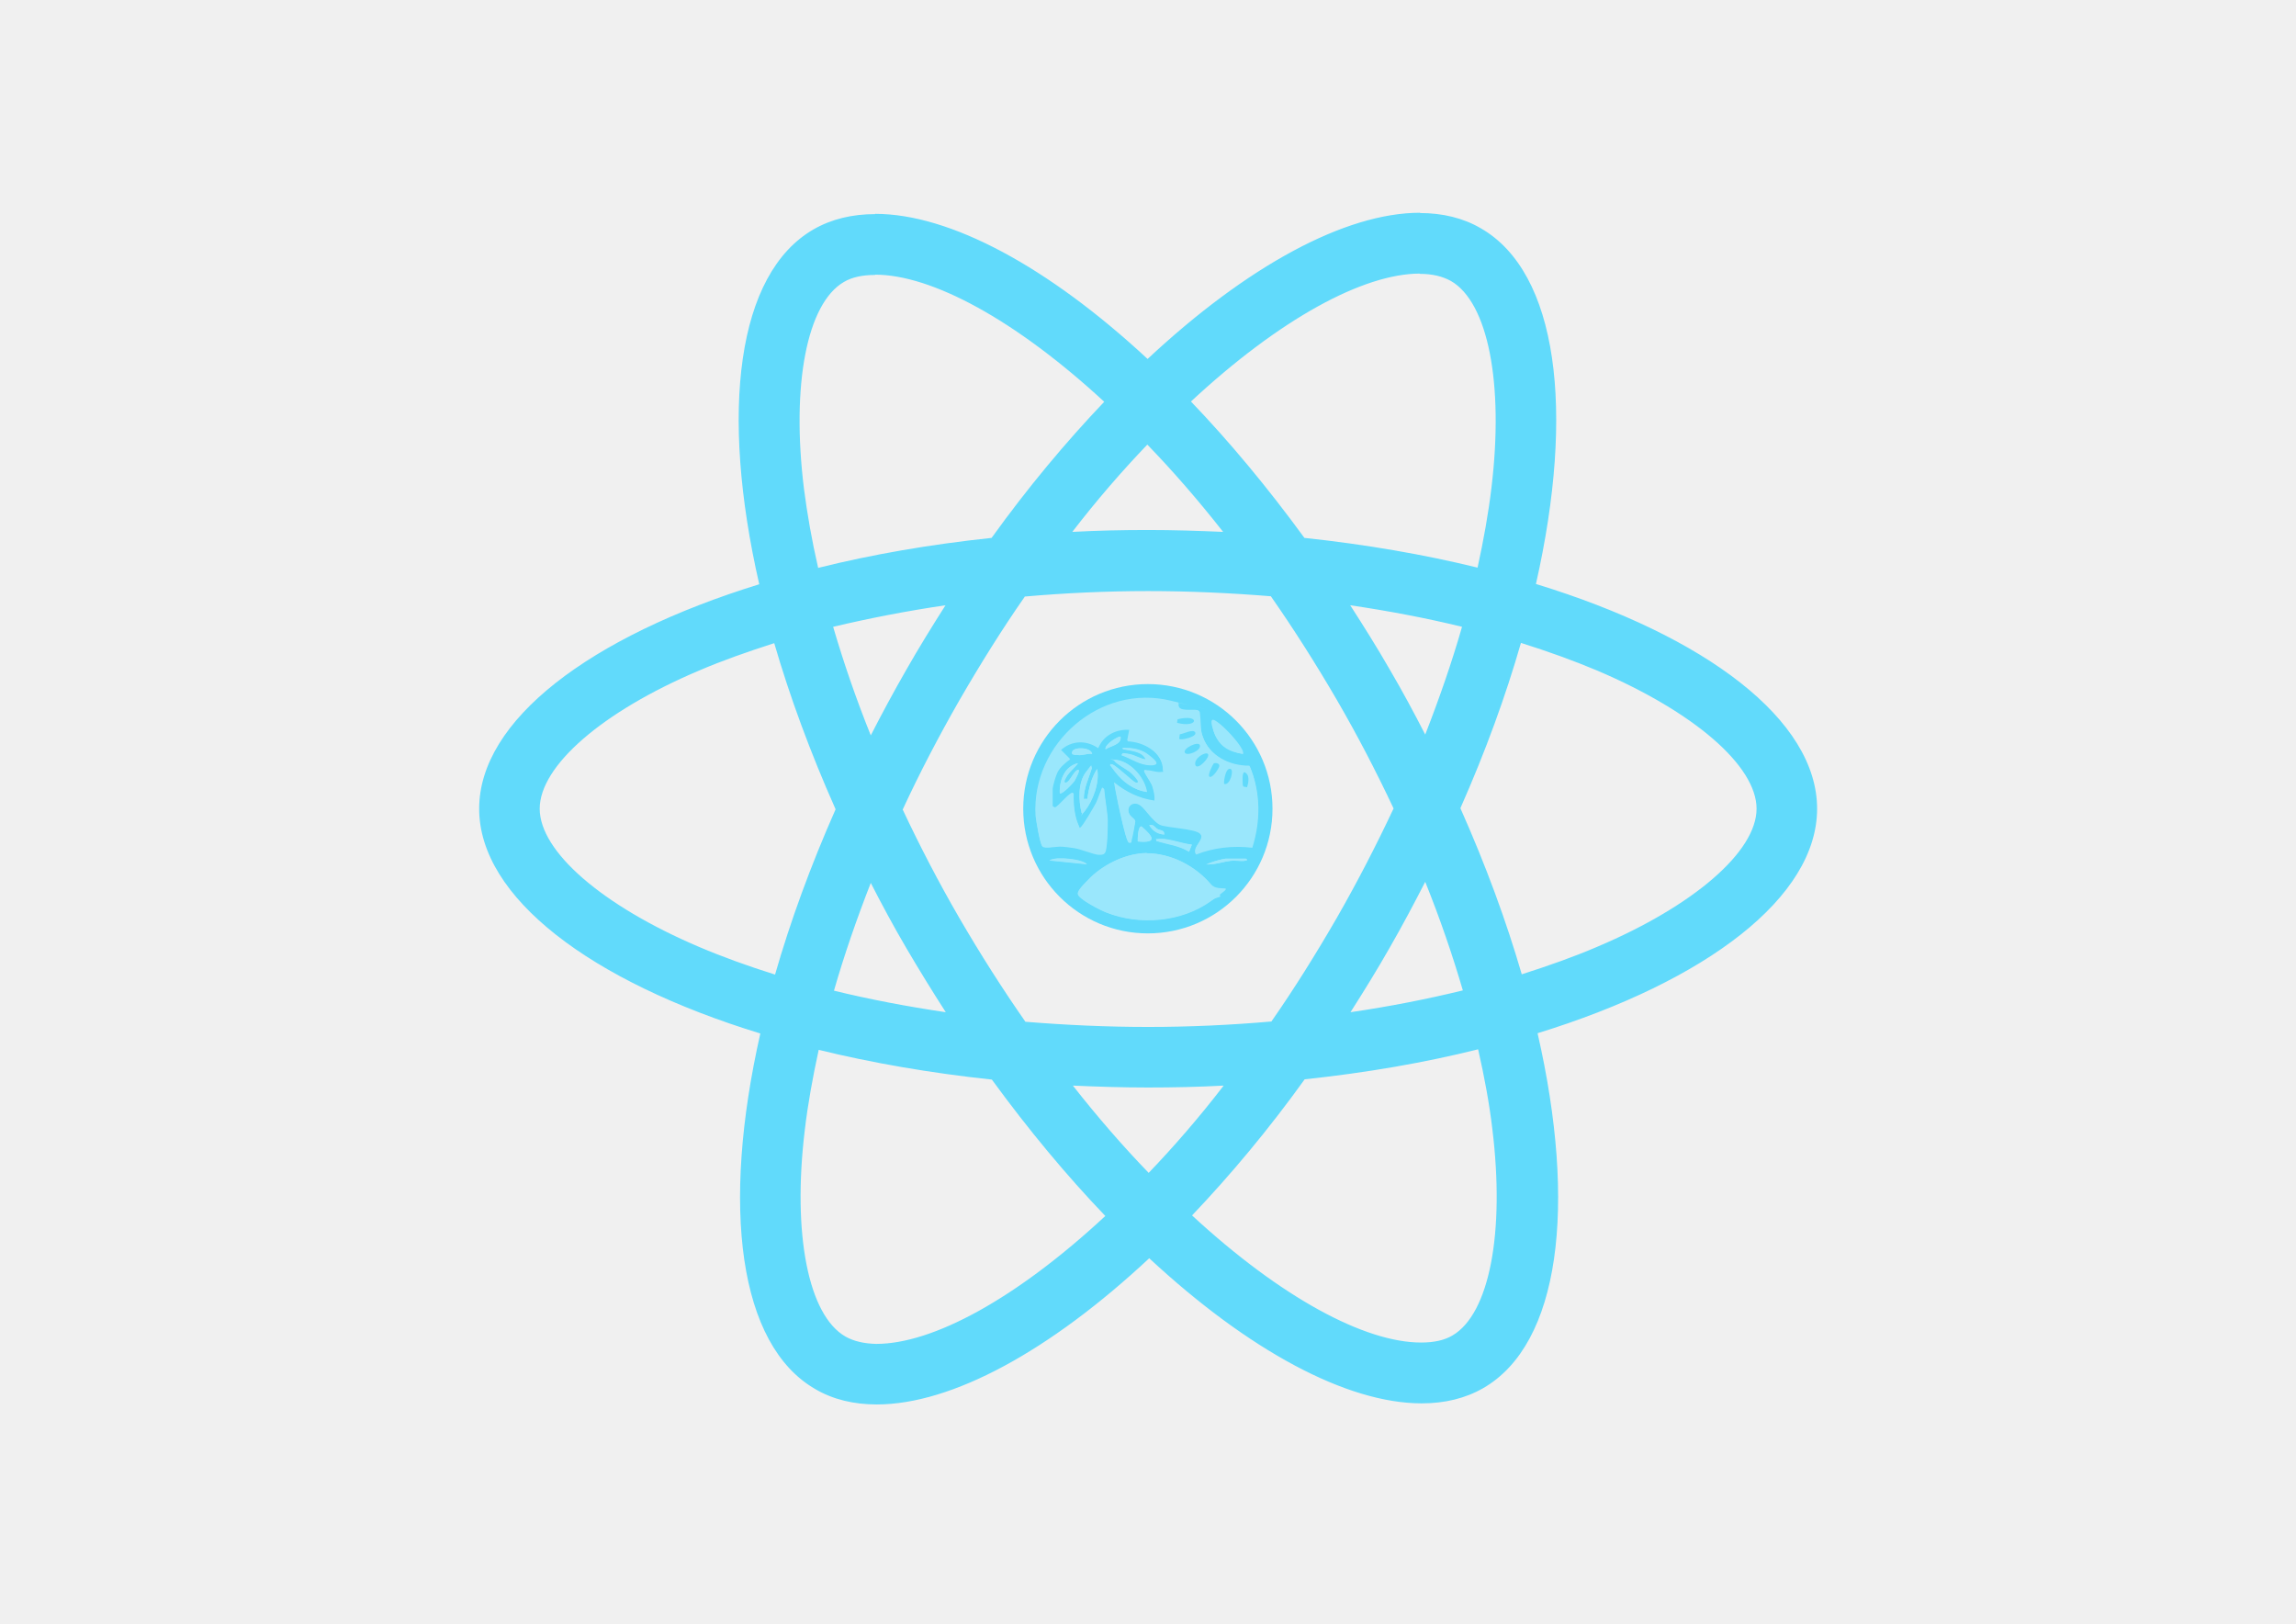
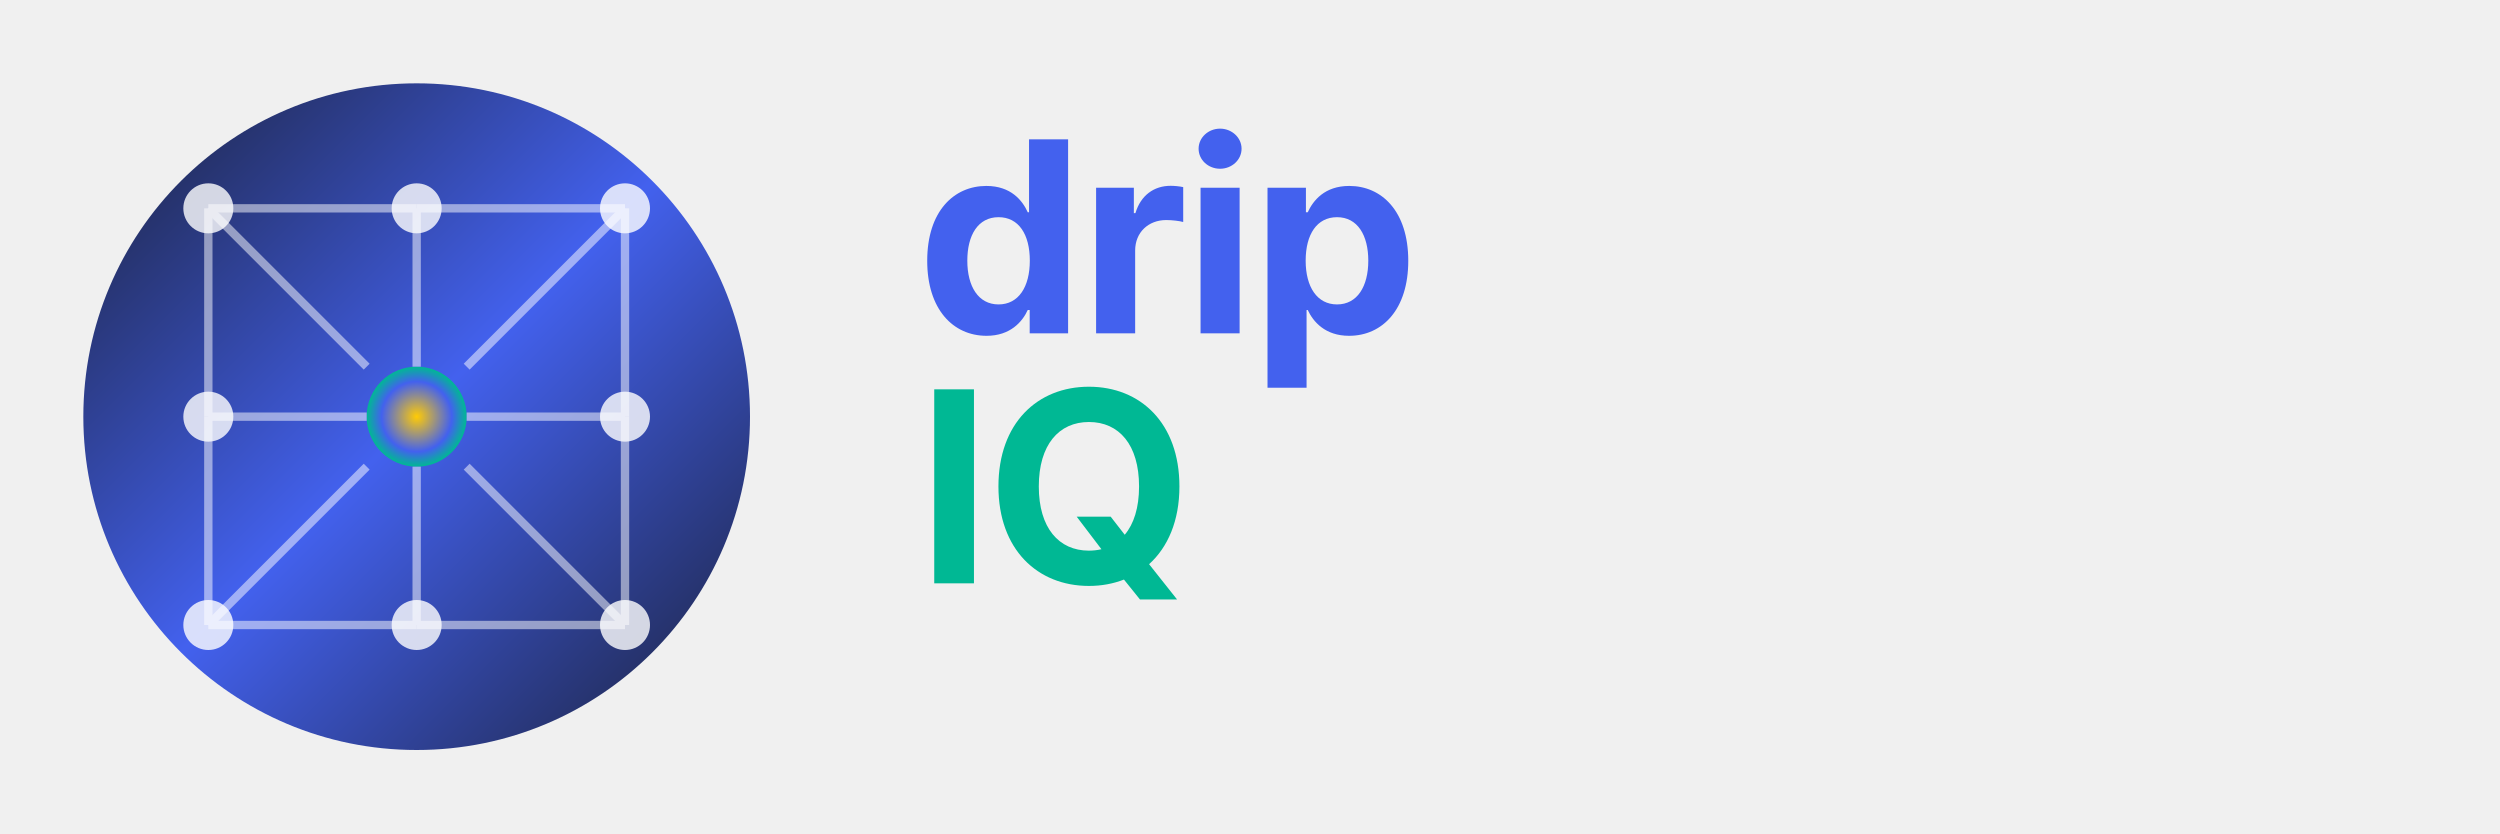
- <svg xmlns="http://www.w3.org/2000/svg" id="Layer_1" version="1.1" viewBox="0 0 841.9 595.3">
+ <svg xmlns="http://www.w3.org/2000/svg" id="DripIQ_Logo" version="1.1" viewBox="0 0 300 100">
  <defs>
-     <style>
-       .st0 {
-         fill: #9ae7fc;
-       }
- 
-       .st1 {
-         fill: #61dafb;
-       }
-     </style>
+     <linearGradient id="logoBackground" x1="0%" y1="0%" x2="100%" y2="100%">
+       <stop offset="0%" style="stop-color:#1A1F36" />
+       <stop offset="50%" style="stop-color:#4361EE" />
+       <stop offset="100%" style="stop-color:#1A1F36" />
+     </linearGradient>
+     <radialGradient id="centerNodeGradient" cx="50%" cy="50%" r="50%">
+       <stop offset="0%" style="stop-color:#FFCB05" />
+       <stop offset="70%" style="stop-color:#4361EE" />
+       <stop offset="100%" style="stop-color:#00B894" />
+     </radialGradient>
  </defs>
-   <g>
-     <path class="st1" d="M666.3,296.5c0-32.5-40.7-63.3-103.1-82.4,14.4-63.6,8-114.2-20.2-130.4-6.5-3.8-14.1-5.6-22.4-5.6v22.3c4.6,0,8.3.9,11.4,2.6,13.6,7.8,19.5,37.5,14.9,75.7-1.1,9.4-2.9,19.3-5.1,29.4-19.6-4.8-41-8.5-63.5-10.9-13.5-18.5-27.5-35.3-41.6-50,32.6-30.3,63.2-46.9,84-46.9v-22.3c-27.5,0-63.5,19.6-99.9,53.6-36.4-33.8-72.4-53.2-99.9-53.2v22.3c20.7,0,51.4,16.5,84,46.6-14,14.7-28,31.4-41.3,49.9-22.6,2.4-44,6.1-63.6,11-2.3-10-4-19.7-5.2-29-4.7-38.2,1.1-67.9,14.6-75.8,3-1.8,6.9-2.6,11.5-2.6v-22.3c-8.4,0-16,1.8-22.6,5.6-28.1,16.2-34.4,66.7-19.9,130.1-62.2,19.2-102.7,49.9-102.7,82.3s40.7,63.3,103.1,82.4c-14.4,63.6-8,114.2,20.2,130.4,6.5,3.8,14.1,5.6,22.5,5.6,27.5,0,63.5-19.6,99.9-53.6,36.4,33.8,72.4,53.2,99.9,53.2,8.4,0,16-1.8,22.6-5.6,28.1-16.2,34.4-66.7,19.9-130.1,62-19.1,102.5-49.9,102.5-82.3zm-130.2-66.7c-3.7,12.9-8.3,26.2-13.5,39.5-4.1-8-8.4-16-13.1-24-4.6-8-9.5-15.8-14.4-23.4,14.2,2.1,27.9,4.7,41,7.9zm-45.8,106.5c-7.8,13.5-15.8,26.3-24.1,38.2-14.9,1.3-30,2-45.2,2s-30.2-.7-45-1.9c-8.3-11.9-16.4-24.6-24.2-38-7.6-13.1-14.5-26.4-20.8-39.8,6.2-13.4,13.2-26.8,20.7-39.9,7.8-13.5,15.8-26.3,24.1-38.2,14.9-1.3,30-2,45.2-2s30.2.7,45,1.9c8.3,11.9,16.4,24.6,24.2,38,7.6,13.1,14.5,26.4,20.8,39.8-6.3,13.4-13.2,26.8-20.7,39.9zm32.3-13c5.4,13.4,10,26.8,13.8,39.8-13.1,3.2-26.9,5.9-41.2,8,4.9-7.7,9.8-15.6,14.4-23.7,4.6-8,8.9-16.1,13-24.1zm-101.4,106.7c-9.3-9.6-18.6-20.3-27.8-32,9,.4,18.2.7,27.5.7s18.7-.2,27.8-.7c-9,11.7-18.3,22.4-27.5,32zm-74.4-58.9c-14.2-2.1-27.9-4.7-41-7.9,3.7-12.9,8.3-26.2,13.5-39.5,4.1,8,8.4,16,13.1,24s9.5,15.8,14.4,23.4zm73.9-208.1c9.3,9.6,18.6,20.3,27.8,32-9-.4-18.2-.7-27.5-.7s-18.7.2-27.8.7c9-11.7,18.3-22.4,27.5-32zm-74,58.9c-4.9,7.7-9.8,15.6-14.4,23.7-4.6,8-8.9,16-13,24-5.4-13.4-10-26.8-13.8-39.8,13.1-3.1,26.9-5.8,41.2-7.9zm-90.5,125.2c-35.4-15.1-58.3-34.9-58.3-50.6s22.9-35.6,58.3-50.6c8.6-3.7,18-7,27.7-10.1,5.7,19.6,13.2,40,22.5,60.9-9.2,20.8-16.6,41.1-22.2,60.6-9.9-3.1-19.3-6.5-28-10.2zm53.8,142.9c-13.6-7.8-19.5-37.5-14.9-75.7,1.1-9.4,2.9-19.3,5.1-29.4,19.6,4.8,41,8.5,63.5,10.9,13.5,18.5,27.5,35.3,41.6,50-32.6,30.3-63.2,46.9-84,46.9-4.5-.1-8.3-1-11.3-2.7zm237.2-76.2c4.7,38.2-1.1,67.9-14.6,75.8-3,1.8-6.9,2.6-11.5,2.6-20.7,0-51.4-16.5-84-46.6,14-14.7,28-31.4,41.3-49.9,22.6-2.4,44-6.1,63.6-11,2.3,10.1,4.1,19.8,5.2,29.1zm38.5-66.7c-8.6,3.7-18,7-27.7,10.1-5.7-19.6-13.2-40-22.5-60.9,9.2-20.8,16.6-41.1,22.2-60.6,9.9,3.1,19.3,6.5,28.1,10.2,35.4,15.1,58.3,34.9,58.3,50.6,0,15.7-23,35.6-58.4,50.6zm-264.9-268.7z" />
-     <circle class="st1" cx="420.9" cy="296.5" r="45.7" />
-     <path class="st1" d="M520.5,78.1" />
+   <g id="logoIcon">
+     <circle cx="50" cy="50" r="40" fill="url(#logoBackground)" />
+     <circle cx="25" cy="25" r="3" fill="white" opacity="0.8" />
+     <circle cx="50" cy="25" r="3" fill="white" opacity="0.8" />
+     <circle cx="75" cy="25" r="3" fill="white" opacity="0.8" />
+     <circle cx="25" cy="50" r="3" fill="white" opacity="0.8" />
+     <circle cx="50" cy="50" r="6" fill="url(#centerNodeGradient)" />
+     <circle cx="75" cy="50" r="3" fill="white" opacity="0.8" />
+     <circle cx="25" cy="75" r="3" fill="white" opacity="0.8" />
+     <circle cx="50" cy="75" r="3" fill="white" opacity="0.8" />
+     <circle cx="75" cy="75" r="3" fill="white" opacity="0.8" />
+     <g stroke="white" stroke-width="1" opacity="0.5" fill="none">
+       <line x1="25" y1="25" x2="50" y2="25" />
+       <line x1="50" y1="25" x2="75" y2="25" />
+       <line x1="25" y1="50" x2="44" y2="50" />
+       <line x1="56" y1="50" x2="75" y2="50" />
+       <line x1="25" y1="75" x2="50" y2="75" />
+       <line x1="50" y1="75" x2="75" y2="75" />
+       <line x1="25" y1="25" x2="25" y2="50" />
+       <line x1="25" y1="50" x2="25" y2="75" />
+       <line x1="50" y1="25" x2="50" y2="44" />
+       <line x1="50" y1="56" x2="50" y2="75" />
+       <line x1="75" y1="25" x2="75" y2="50" />
+       <line x1="75" y1="50" x2="75" y2="75" />
+       <line x1="25" y1="25" x2="44" y2="44" />
+       <line x1="56" y1="44" x2="75" y2="25" />
+       <line x1="25" y1="75" x2="44" y2="56" />
+       <line x1="56" y1="56" x2="75" y2="75" />
+     </g>
  </g>
-   <circle class="st0" cx="420.8" cy="296.6" r="43" />
-   <path class="st1" d="M466.1,296.6c0,25-20.2,45.2-45.2,45.2s-45.2-20.2-45.2-45.2,20.2-45.2,45.2-45.2,45.2,20.2,45.2,45.2ZM386,295.6v-6.3c0-1.1,1.2-5.1,1.8-6.2,1-1.9,2.9-3.5,4.6-4.7l-3.4-3.4c4-3.6,9.4-3.7,13.7-.7,1.9-4.7,6.6-7.1,11.6-6.7l-.8,4.2c5.9.2,13.1,4.1,13.1,10.8s0,.5-.7.7c-1.7.3-3.4-.4-5-.6s-1.2-.4-1.2.3,2.5,4.1,3,5.5,1,3.5.8,5.3c-5.6-.8-10.5-3.2-14.8-6.7.3,2.6,4.1,21.7,5.3,21.9s.8-.6,1-1.1,1.3-6.3,1.3-6.7c0-1-1.7-1.8-2.2-2.8-1.2-2.7,1.3-4.7,3.7-3.3s5.2,6.2,7.5,7.3,13,1.4,14.8,3.3-2.9,4.6-1.5,7.6c6.7-2.6,13.5-3.3,20.6-2.5,3.1-9.7,3.1-20.3-.9-29.8-7.3,0-14.7-3.6-17.2-10.8-2.5-7.2-.7-8.6-1.3-9.3-.8-1-6.3.6-7.4-1.5s.3-1.1-.2-1.4-1.9-.6-2.6-.8c-26-6.4-51.3,15.7-49.7,42.1,0,1.6,1.6,10.3,2.4,11.1s4.8,0,6.3,0,3.7.3,5,.5c2.9.4,7.2,2.4,9.4,2.5s2.4-.8,2.7-2.4c.4-2.6.5-7.4.5-10.1s-1-7.8-1.3-11.6c-.9-.2-.7,0-.9.5-.7,1.3-1.1,3.2-1.9,4.8s-5.2,8.7-5.7,9-.7-.5-.8-.8c-1.6-3.5-2-7.9-1.9-11.8-.9-1-5.4,4.9-6.7,5.3l-.8-.4v-.3h-.2ZM455.6,276.4c1.1-1.2-6-8.9-7.2-10-3-2.7-5.4-4.5-3.5,1.4s5.7,7.8,10.6,8.5h.1ZM410.9,270.1c-.4-.5-6.1,2.9-5.5,4.6,1.9-1.3,5.9-1.7,5.5-4.6ZM400.4,276.4c-.3-2.4-6.3-2.7-7.2-1s1.6,1.4,1.9,1.4c1.8.3,3.5-.6,5.2-.4h.1ZM411.3,276.8c3.8,1.3,6.6,3.6,10.9,3.7s0-3-1.2-3.9c-2.2-1.7-5.1-2.4-7.8-2.4s-1.6-.3-1.4.4c2.8.6,7.3.7,8.4,3.8-2.3-.3-3.9-1.6-6.2-2s-2.5-.5-2.6.3h0ZM420.6,290.3c-.8-5.1-5.7-10.8-10.9-11.6s-1.3-.4-.8.5,4.7,3.2,5.7,4,4.5,4.2,2.1,3.8-8.4-7.8-9.4-6.7c.2.9,1.1,1.9,1.7,2.7,3,3.8,6.9,6.8,11.8,7.4h-.2ZM395.3,279.8c-5,1.1-6.9,6.3-6.7,11,.7.8,5-3.8,5.4-4.5s2.7-4.6,1.1-4-2.9,4.4-4.2,4.6.2-2.1.4-2.5c1.1-1.6,2.9-3.1,4-4.6h0ZM400.4,281.5c-.4-.5-2,1.3-2.3,1.7-2.9,3.9-2.6,10.2-1.5,14.8.8.2.8-.3,1.2-.7,3-3.8,5.5-10.5,4.5-15.4-2.1,3.1-3.1,7.3-3.6,11h-1.3c0-4,1.9-7.7,3-11.4h0ZM426.9,305.9c0-1.7-1.7-1.4-2.5-1.9s-1.3-1.9-3-1.4c1.3,2.1,3,3.2,5.5,3.4h0ZM417.2,308.5c7.6.7,5.5-1.9,1.4-5.5-1.3-.3-1.5,4.5-1.4,5.5ZM437,309.7c-3.5-.3-7.8-2-11.2-2.1s-1.3,0-1.9.7c4,1.3,8.4,1.7,12.1,4l1-2.5h0ZM420.5,312.8c-7.3,0-15.1,3.7-20.4,8.8s-4.8,5.3-4.8,6.2c0,1.8,8.6,6.2,10.5,6.8,12.1,4.8,27.5,3.5,38.2-4.2s3.1-2.7,0-6.2c-5.7-6.6-14.7-11.4-23.4-11.3h-.1ZM398.7,316.9c-1.4-1.4-5-1.9-7-2.1s-5.3-.3-6.9.6l13.9,1.4h0ZM456.9,314.8h-7.4c-.9,0-4.9,1.1-6,1.6s-.8.6,0,.5c2.4,0,5.1-1,7.6-1.3s3.5.2,5.1,0,1.3-.3.6-.8h0Z" />
-   <path class="st0" d="M386,295.6l.8.4c1.3-.3,5.8-6.2,6.7-5.3,0,3.9.3,8.3,1.9,11.8s0,1.2.8.8,5.1-7.8,5.7-9,1.3-3.5,1.9-4.8,0-.7.9-.5c.3,3.8,1.2,7.8,1.3,11.6s0,7.5-.5,10.1-1.1,2.4-2.7,2.4-6.5-2.1-9.4-2.5-3.7-.5-5-.5-5.4,1.1-6.3,0-2.2-9.5-2.4-11.1c-1.5-26.4,23.7-48.5,49.7-42.1s2.2.4,2.6.8,0,1,.2,1.4c1.1,2,6.5.5,7.4,1.5s.4,6.9,1.3,9.3c2.5,7.2,10,10.9,17.2,10.8,4,9.4,4,20.1.9,29.8-7.2-.7-13.9,0-20.6,2.5-1.3-3.1,4.1-5.1,1.5-7.6s-11.8-1.9-14.8-3.3-5.4-6.1-7.5-7.3-4.9.6-3.7,3.3,2.1,1.8,2.2,2.8-1,6.2-1.3,6.7-.3,1.3-1,1.1c-1.1-.3-5-19.3-5.3-21.9,4.3,3.5,9.2,5.9,14.8,6.7.2-1.9-.3-3.5-.8-5.3s-3-5.1-3-5.5c0-.8.9-.3,1.2-.3,1.6,0,3.3.8,5,.6s.7.3.7-.7c0-6.6-7.2-10.6-13.1-10.8l.8-4.2c-5.1-.3-9.6,2-11.6,6.7-4.3-3-9.8-3-13.7.7l3.4,3.4c-1.8,1.3-3.5,2.8-4.6,4.7s-1.8,5.1-1.8,6.2v6.6h.2ZM431.6,265c7.8,2.1,8.7-3.5.2-1.3l-.2,1.3ZM432.4,270.9c.3.6,6.4-.4,5.8-2.3s-4.6.6-5.7.6l-.2,1.7h.1ZM434.5,276c.8,1.2,5.7-1.8,5.5-2.7-.4-1.9-6.6,1.2-5.5,2.7ZM442.9,276.4c-.9-.9-5,2.8-4.6,4,.6,2.4,5.7-3,4.6-4ZM445.1,279.9c-.3.2-3.1,4.6-1.5,5s3.5-3.4,3.5-4-1.3-1.3-2-.9h0ZM448.9,287.4c2.1.8,3.8-5.1,2.3-5.5-1.9-.6-2.6,5.1-2.3,5.5ZM457.3,288.6c.5-1.7,1.1-4.7-1-5.5-1,.3-.6,3.9-.6,4.8l.3.5,1.3.2h0Z" />
-   <path class="st0" d="M455.6,276.4c-5-.8-9.1-3.6-10.6-8.5s.5-4,3.5-1.4,8.3,8.7,7.2,10h-.1Z" />
-   <path class="st0" d="M420.6,290.3c-4.9-.6-8.9-3.6-11.8-7.4s-1.5-1.8-1.7-2.7c1-1,8.5,6.6,9.4,6.7,2.4.4-1.8-3.5-2.1-3.8-1-.8-5.4-3.5-5.7-4-.4-.8.5-.5.8-.5,5.2.8,10.1,6.6,10.9,11.6h.2Z" />
-   <path class="st0" d="M400.4,281.5c-1.1,3.7-3,7.3-3,11.4h1.3c.5-3.7,1.5-7.8,3.6-11,1,4.8-1.5,11.6-4.5,15.4s-.4.8-1.2.7c-1.1-4.5-1.3-10.8,1.5-14.8s1.9-2.2,2.3-1.7h0Z" />
-   <path class="st0" d="M411.3,276.8c0-.8,2.1-.4,2.6-.3,2.4.4,4,1.7,6.2,2-1.2-3.1-5.7-3.2-8.4-3.8,0-.8.9-.4,1.4-.4,2.8,0,5.6.7,7.8,2.4,2.2,1.7,4,4,1.2,3.9-4.3,0-7.1-2.4-10.9-3.7h0Z" />
-   <path class="st0" d="M395.3,279.8c-1.1,1.6-3,3-4,4.6s-1.9,2.8-.4,2.5,2.8-4,4.2-4.6-.9,3.6-1.1,4c-.4.7-4.7,5.2-5.4,4.5-.2-4.6,1.8-9.9,6.7-11h0Z" />
-   <path class="st0" d="M437,309.7l-1,2.5c-3.6-2.3-8-2.8-12.1-4,.5-.7,1.1-.7,1.9-.7,3.4,0,7.8,1.8,11.2,2.1h0Z" />
-   <path class="st0" d="M417.2,308.5c0-1,0-5.8,1.4-5.5,4,3.5,6.1,6.2-1.4,5.5Z" />
-   <path class="st0" d="M400.4,276.4c-1.8-.3-3.5.7-5.2.4s-2.3-.8-1.9-1.4c.8-1.6,6.9-1.4,7.2,1h-.1Z" />
-   <path class="st0" d="M410.9,270.1c.4,3-3.6,3.3-5.5,4.6-.6-1.8,5-5.1,5.5-4.6Z" />
-   <path class="st0" d="M426.9,305.9c-2.5-.2-4.1-1.3-5.5-3.4,1.7-.4,2,.8,3,1.4s2.6.3,2.5,1.9h0Z" />
-   <path class="st1" d="M432.4,270.9l.2-1.7c1.1,0,5.1-2.2,5.7-.6s-5.5,2.9-5.8,2.3h-.1Z" />
-   <path class="st1" d="M431.6,265l.2-1.3c8.4-2.1,7.7,3.4-.2,1.3Z" />
-   <path class="st1" d="M434.5,276c-1.1-1.5,5.1-4.6,5.5-2.7s-4.6,4-5.5,2.7Z" />
-   <path class="st1" d="M442.9,276.4c1.1,1.1-4,6.4-4.6,4s3.7-4.9,4.6-4Z" />
-   <path class="st1" d="M445.1,279.9c.7-.4,2.1,0,2,.9s-2.4,4.4-3.5,4,1.3-4.8,1.5-5h0Z" />
-   <path class="st1" d="M448.9,287.4c-.3-.3.4-6.1,2.3-5.5,1.4.4-.2,6.2-2.3,5.5Z" />
-   <path class="st1" d="M457.3,288.6l-1.3-.2-.3-.5c0-.9-.4-4.6.6-4.8,2.1.8,1.5,3.8,1,5.5h0Z" />
-   <path class="st0" d="M420.5,312.8c8.9,0,17.9,4.7,23.4,11.3,5.6,6.6,3.8,3.5,0,6.2-10.7,7.7-26.1,9-38.2,4.2-1.9-.8-10.5-5.1-10.5-6.8s4-5.3,4.8-6.2c5.3-5,13.1-8.6,20.4-8.8h.1Z" />
-   <path class="st0" d="M398.7,316.9l-13.9-1.4c1.7-1,5-.8,6.9-.6s5.6.7,7,2.1h0Z" />
-   <path class="st0" d="M456.9,314.8c.7.5,0,.8-.6.8-1.6.2-3.5-.2-5.1,0-2.4.3-5.2,1.2-7.6,1.3s-1.1,0,0-.5,5.1-1.6,6-1.6h7.4,0Z" />
+   <g id="brandText" fill="#1A1F36" font-family="Inter, system-ui, sans-serif" font-weight="700">
+     <text x="110" y="40" font-size="32" fill="#4361EE" letter-spacing="-0.02em">drip</text>
+     <text x="110" y="70" font-size="32" fill="#00B894" letter-spacing="-0.02em">IQ</text>
+   </g>
+   <g id="horizontalLayout" style="display: none;">
+     <circle cx="30" cy="50" r="25" fill="url(#logoBackground)" />
+     <circle cx="18" cy="38" r="2" fill="white" opacity="0.8" />
+     <circle cx="30" cy="38" r="2" fill="white" opacity="0.8" />
+     <circle cx="42" cy="38" r="2" fill="white" opacity="0.8" />
+     <circle cx="18" cy="50" r="2" fill="white" opacity="0.8" />
+     <circle cx="30" cy="50" r="4" fill="url(#centerNodeGradient)" />
+     <circle cx="42" cy="50" r="2" fill="white" opacity="0.8" />
+     <circle cx="18" cy="62" r="2" fill="white" opacity="0.8" />
+     <circle cx="30" cy="62" r="2" fill="white" opacity="0.8" />
+     <circle cx="42" cy="62" r="2" fill="white" opacity="0.8" />
+     <g stroke="white" stroke-width="0.5" opacity="0.5" fill="none">
+       <line x1="18" y1="38" x2="30" y2="38" />
+       <line x1="30" y1="38" x2="42" y2="38" />
+       <line x1="18" y1="50" x2="26" y2="50" />
+       <line x1="34" y1="50" x2="42" y2="50" />
+       <line x1="18" y1="62" x2="30" y2="62" />
+       <line x1="30" y1="62" x2="42" y2="62" />
+       <line x1="18" y1="38" x2="18" y2="50" />
+       <line x1="18" y1="50" x2="18" y2="62" />
+       <line x1="30" y1="38" x2="30" y2="46" />
+       <line x1="30" y1="54" x2="30" y2="62" />
+       <line x1="42" y1="38" x2="42" y2="50" />
+       <line x1="42" y1="50" x2="42" y2="62" />
+     </g>
+     <text x="70" y="40" font-size="20" fill="#4361EE" font-family="Inter, system-ui, sans-serif" font-weight="700" letter-spacing="-0.02em">drip</text>
+     <text x="130" y="40" font-size="20" fill="#00B894" font-family="Inter, system-ui, sans-serif" font-weight="700" letter-spacing="-0.02em">IQ</text>
+   </g>
</svg>
